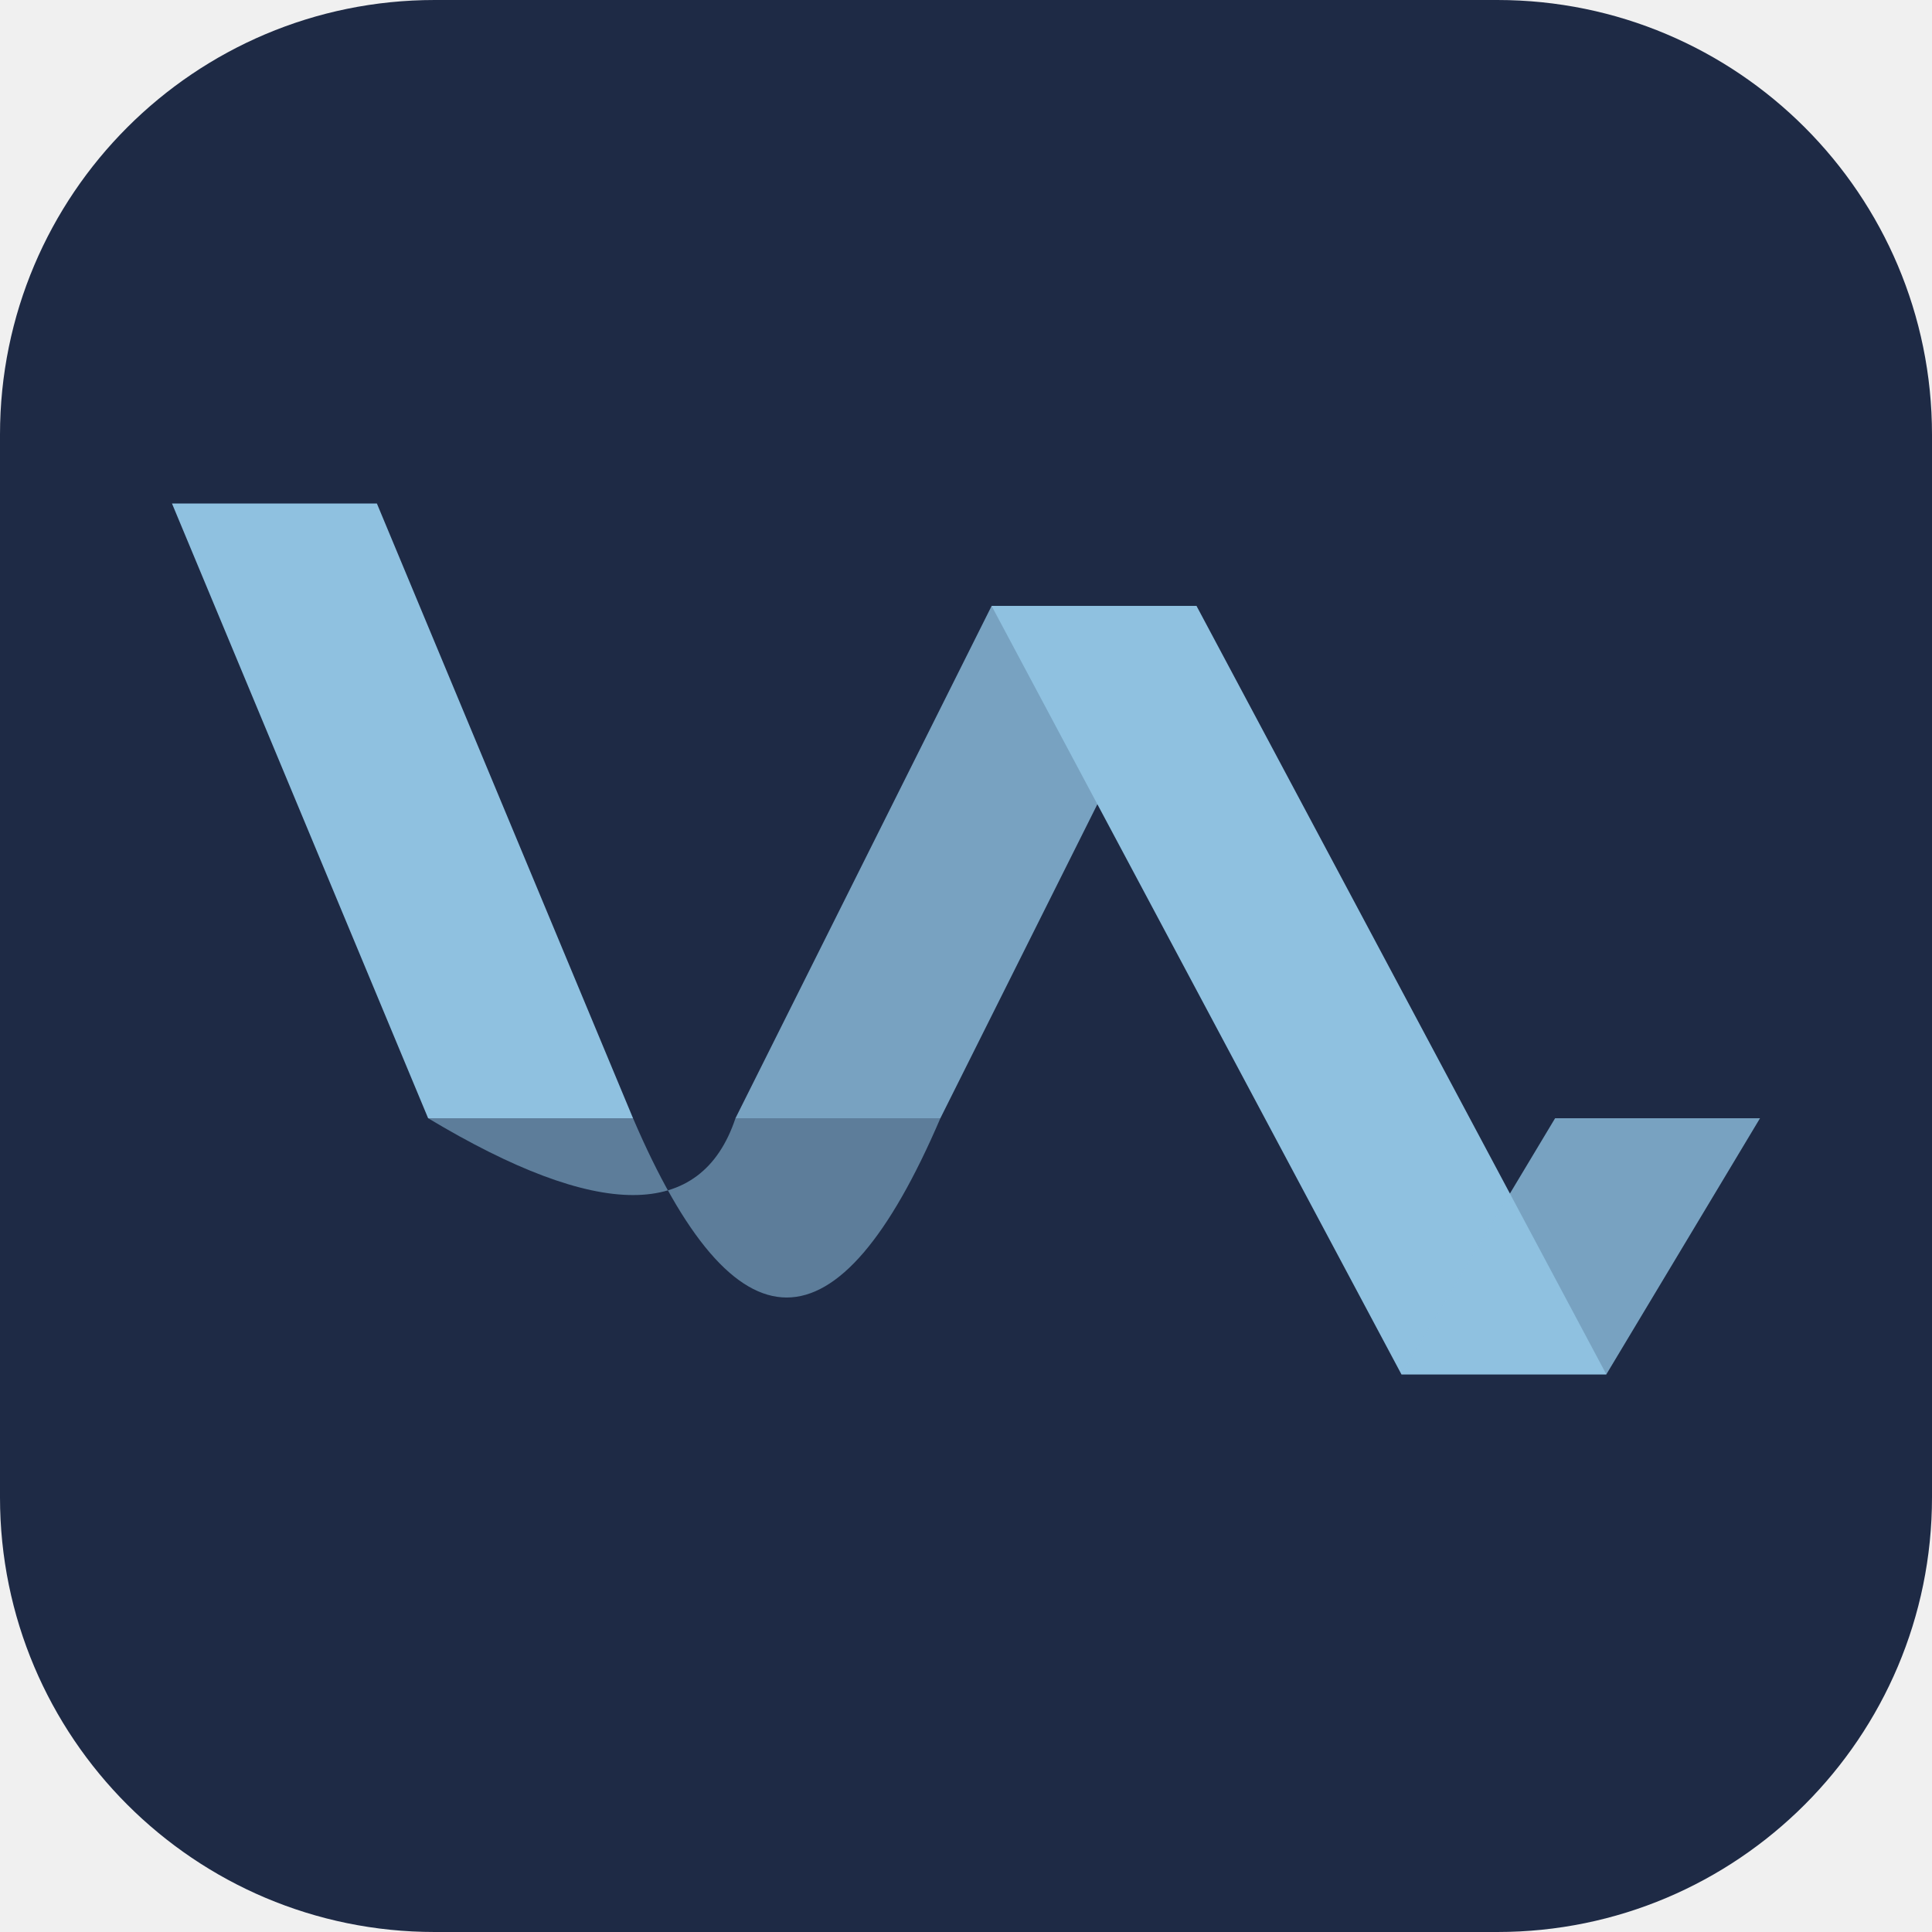
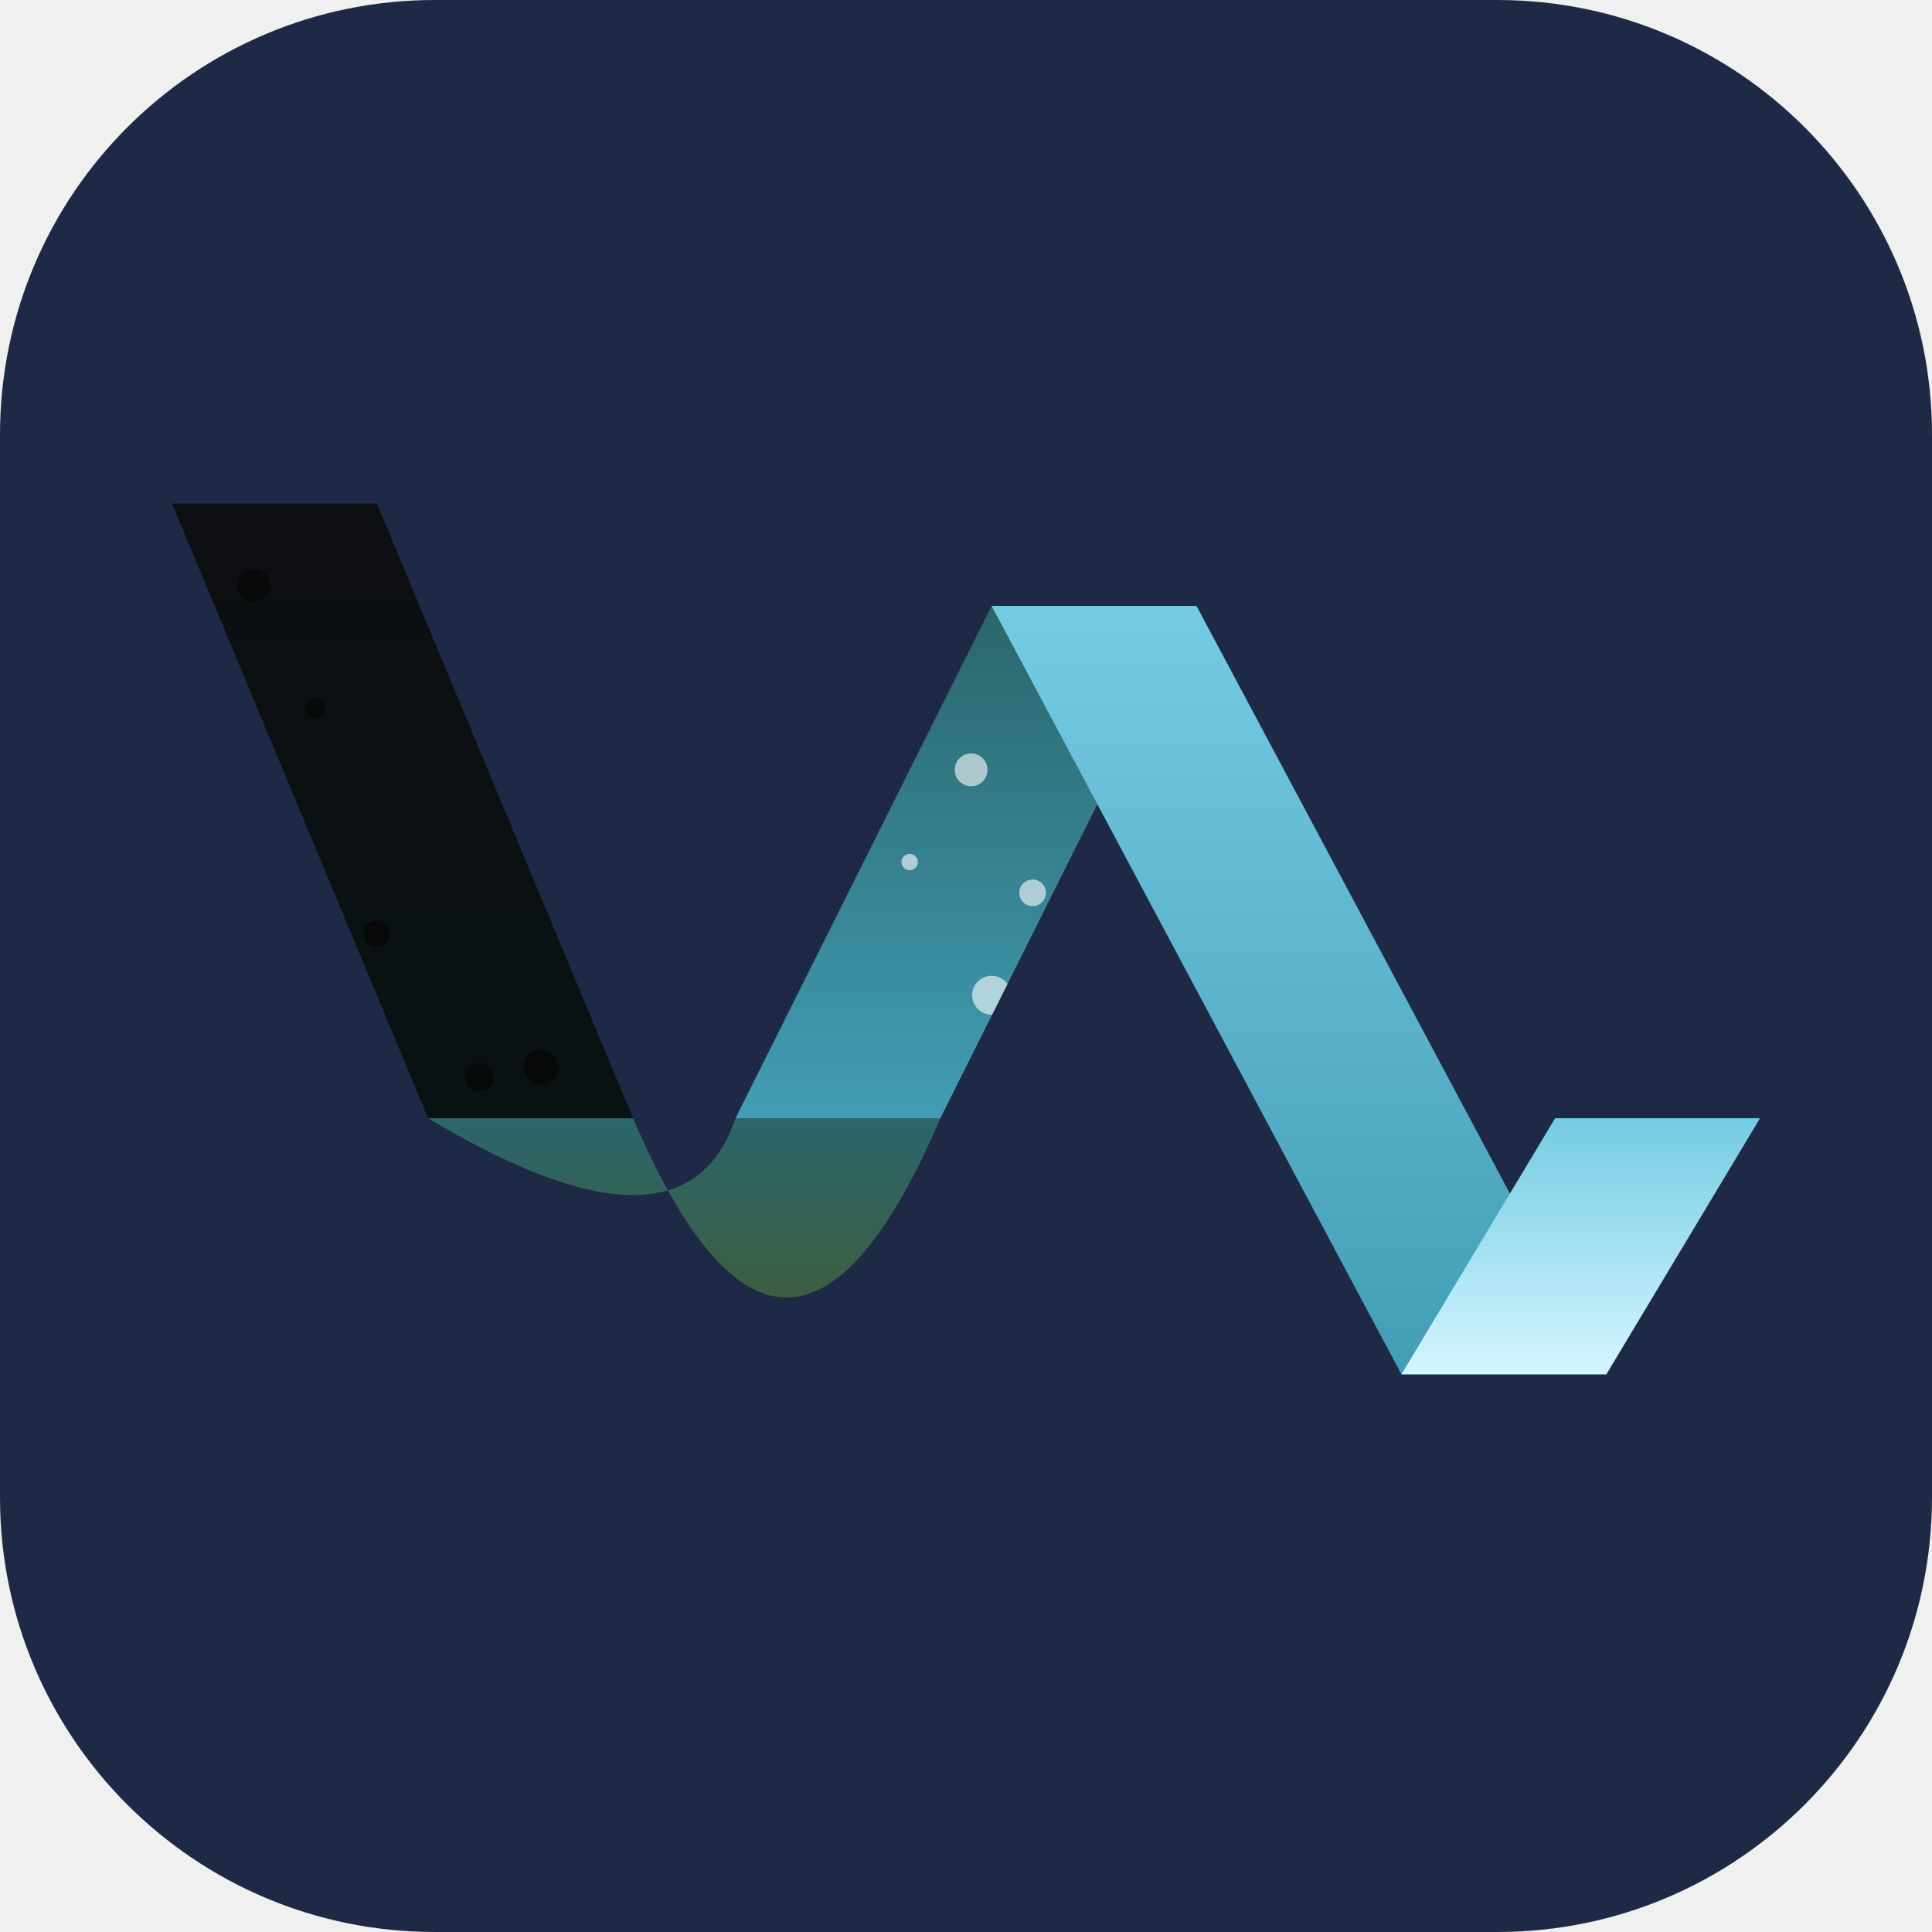
<svg xmlns="http://www.w3.org/2000/svg" viewBox="0 0 40 40" width="200" height="200">
  <rect width="40" height="40" rx="9" fill="#1e2a45" />
  <svg x="3" y="10" width="34" height="21" viewBox="-62 -42 159 99" fill="none">
-     <polygon points="-60,-40 -40,-40 -15,20 -35,20" fill="#8fc1e0" />
-     <path d="M -35,20 L -15,20 Q 0,55 15,20 L -5,20 Q -10,35 -35,20 Z" fill="#8fc1e0" opacity="0.55" />
-     <polygon points="-5,20 15,20 40,-30 20,-30" fill="#8fc1e0" opacity="0.8" />
-     <polygon points="20,-30 40,-30 80,45 60,45" fill="#8fc1e0" />
-     <polygon points="60,45 80,45 95,20 75,20" fill="#8fc1e0" opacity="0.8" />
+     <defs>
+       <linearGradient id="g1" x1="0" y1="0" x2="0" y2="1">
+         <stop offset="0%" stop-color="#705b41" />
+         <stop offset="100%" stop-color="#4e6b45" />
+       </linearGradient>
+       <linearGradient id="g2" x1="0" y1="1" x2="0" y2="0">
+         <stop offset="0%" stop-color="#3d5e41" />
+         <stop offset="100%" stop-color="#2a666b" />
+       </linearGradient>
+       <linearGradient id="g3" x1="0" y1="0" x2="0" y2="1">
+         <stop offset="0%" stop-color="#2a666b" />
+         <stop offset="100%" stop-color="#429db5" />
+       </linearGradient>
+       <linearGradient id="g4" x1="0" y1="1" x2="0" y2="0">
+         <stop offset="0%" stop-color="#429db5" />
+         <stop offset="100%" stop-color="#75cbe3" />
+       </linearGradient>
+       <linearGradient id="g5" x1="0" y1="0" x2="0" y2="1">
+         <stop offset="0%" stop-color="#75cbe3" />
+         <stop offset="100%" stop-color="#d4f6ff" />
+       </linearGradient>
+       <clipPath id="clip1">
+         <polygon points="-60,-40 -40,-40 -15,20 -35,20" />
+       </clipPath>
+       <clipPath id="clip3">
+         <polygon points="-5,20 15,20 40,-30 20,-30" />
+       </clipPath>
+     </defs>
+     <g style="mix-blend-mode: multiply;">
+       <polygon points="-60,-40 -40,-40 -15,20 -35,20" fill="url(#g1)" />
+       <g clip-path="url(#clip1)" fill="#3a2f1f">
+         <circle cx="-52" cy="-32" r="1.6" />
+         <circle cx="-46" cy="-20" r="1" />
+         <circle cx="-49" cy="-8" r="1.8" />
+         <circle cx="-40" cy="2" r="1.3" />
+         <circle cx="-42" cy="12" r="2" />
+         <circle cx="-30" cy="16" r="1.4" />
+         <circle cx="-24" cy="15" r="1.7" />
+       </g>
+     </g>
+     <path d="M -35,20 L -15,20 Q 0,55 15,20 L -5,20 Q -10,35 -35,20 Z" fill="url(#g2)" />
+     <g>
+       <polygon points="-5,20 15,20 40,-30 20,-30" fill="url(#g3)" />
+       <g clip-path="url(#clip3)" fill="#ffffff" opacity="0.6">
+         <circle cx="8" cy="-20" r="1" />
+         <circle cx="18" cy="-14" r="1.6" />
+         <circle cx="12" cy="-5" r="0.8" />
+         <circle cx="24" cy="-2" r="1.3" />
+         <circle cx="20" cy="8" r="1.9" />
+         <circle cx="30" cy="12" r="1" />
+       </g>
+     </g>
+     <polygon points="20,-30 40,-30 80,45 60,45" fill="url(#g4)" />
+     <polygon points="60,45 80,45 95,20 75,20" fill="url(#g5)" />
  </svg>
</svg>
